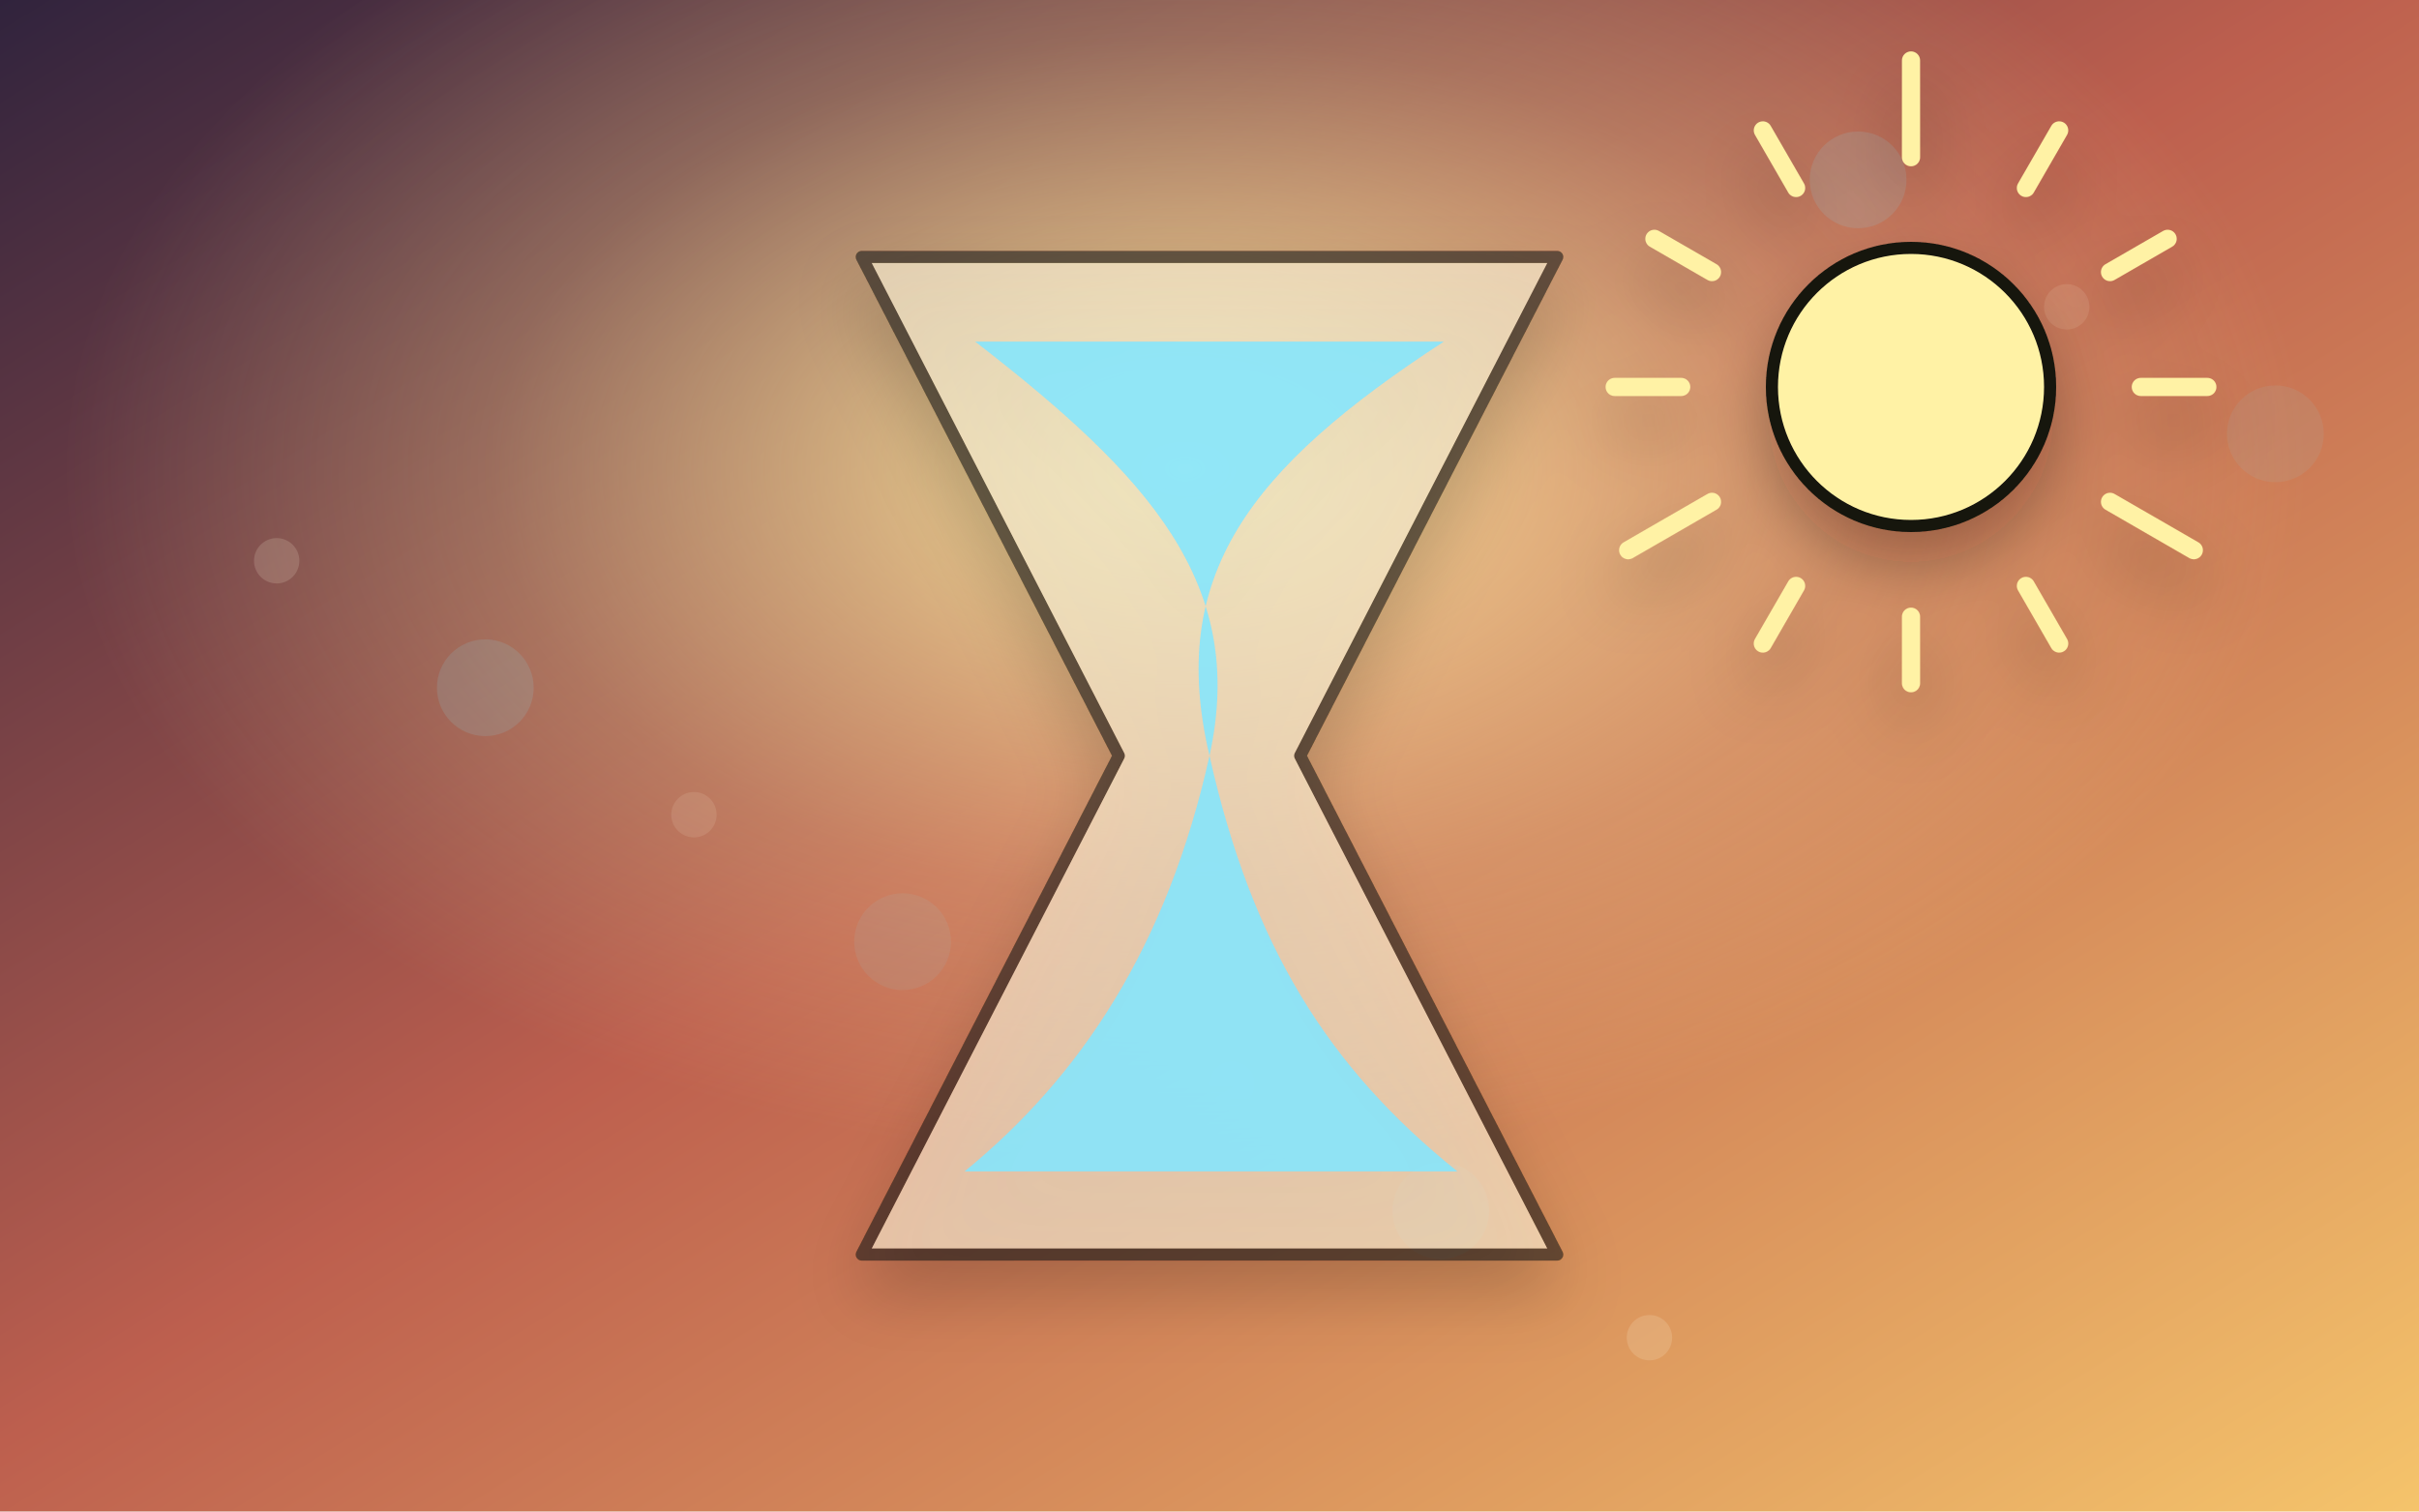
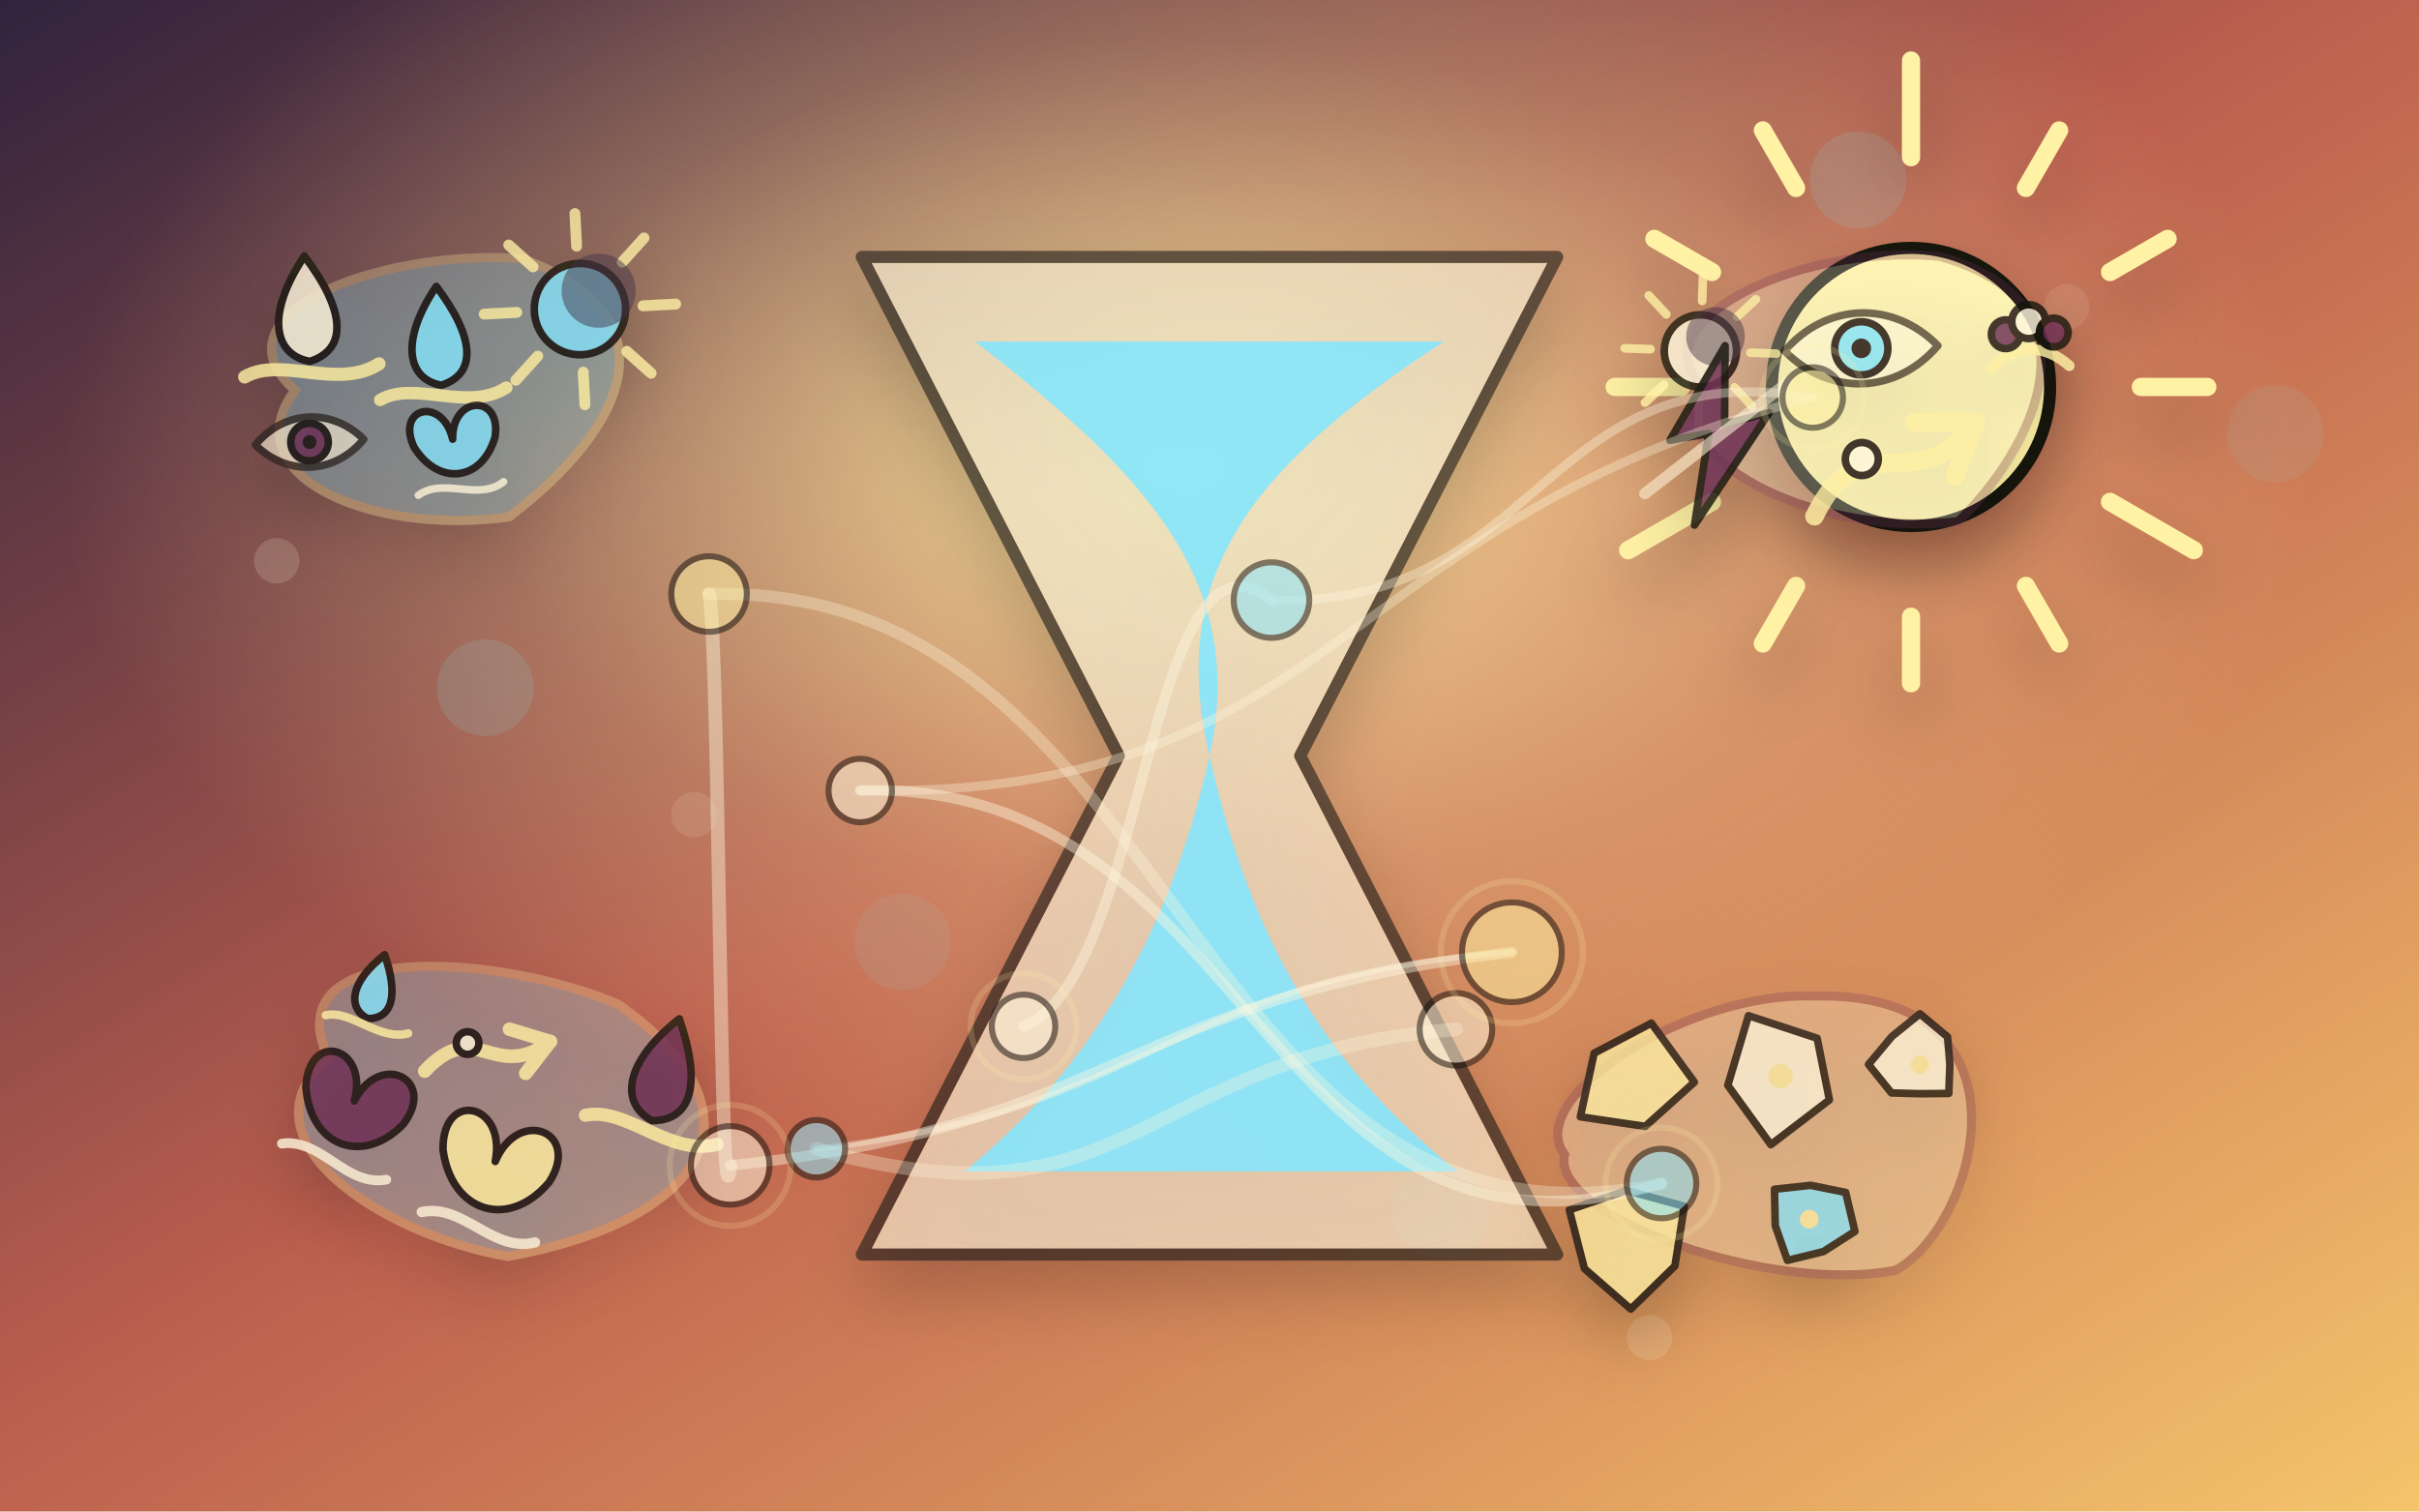
<svg xmlns="http://www.w3.org/2000/svg" width="1600" height="1000" viewBox="0 0 1600 1000" role="img" aria-labelledby="title desc">
  <defs>
    <linearGradient id="posterBg" x1="0" y1="0" x2="1" y2="1">
      <stop offset="0%" stop-color="#30233d" />
      <stop offset="48%" stop-color="#bd5f4e" />
      <stop offset="100%" stop-color="#f5c46b" />
    </linearGradient>
    <radialGradient id="warmGlow" cx="49%" cy="31%" r="46%">
      <stop offset="0%" stop-color="#fff2a5" stop-opacity=".88" />
      <stop offset="62%" stop-color="#fff2a5" stop-opacity=".24" />
      <stop offset="100%" stop-color="#fff2a5" stop-opacity="0" />
    </radialGradient>
    <filter id="posterShadow" x="-20%" y="-20%" width="140%" height="150%">
      <feDropShadow dx="0" dy="22" stdDeviation="22" flood-color="#140d08" flood-opacity=".32" />
    </filter>
    <filter id="hardInk" x="-20%" y="-20%" width="140%" height="150%">
      <feDropShadow dx="6" dy="8" stdDeviation="0" flood-color="#12100c" flood-opacity=".34" />
    </filter>
    <style>
      .ink { stroke: #16120d; stroke-width: 8; stroke-linecap: round; stroke-linejoin: round; }
      .thin { stroke: #16120d; stroke-width: 5; stroke-linecap: round; stroke-linejoin: round; }
    </style>
  </defs>
  <rect width="1600" height="1000" fill="url(#posterBg)" />
  <rect width="1600" height="1000" fill="url(#warmGlow)" />
  <circle cx="597" cy="623" r="32" fill="#84e5ff" opacity="0.08" />
  <circle cx="459" cy="539" r="15" fill="#fff8df" opacity="0.11" />
  <circle cx="321" cy="455" r="32" fill="#84e5ff" opacity="0.13" />
  <circle cx="183" cy="371" r="15" fill="#fff8df" opacity="0.16" />
  <circle cx="1505" cy="287" r="32" fill="#84e5ff" opacity="0.08" />
  <circle cx="1367" cy="203" r="15" fill="#fff8df" opacity="0.11" />
  <circle cx="1229" cy="119" r="32" fill="#84e5ff" opacity="0.13" />
  <circle cx="1091" cy="885" r="15" fill="#fff8df" opacity="0.16" />
  <circle cx="953" cy="801" r="32" fill="#84e5ff" opacity="0.08" />
  <circle cx="815" cy="717" r="15" fill="#fff8df" opacity="0.11" />
  <g filter="url(#posterShadow)">
    <g id="poster-time-hourglass">
      <path d="M570 170 L1030 170 L860 500 L1030 830 L570 830 L740 500Z" fill="#fff8df" opacity=".58" class="ink" />
      <path d="M645 226 C760 315 825 386 800 500 C772 626 715 712 638 775 L964 775 C878 706 828 625 800 500 C772 381 826 310 955 226Z" fill="#84e5ff" opacity=".86" />
      <circle cx="1264" cy="256" r="92" fill="#fff2a5" class="ink" />
      <path d="M1264 104 L1264 40" stroke="#fff2a5" stroke-width="12" stroke-linecap="round" transform="rotate(0 1264 256)" />
      <path d="M1264 104 L1264 60" stroke="#fff2a5" stroke-width="12" stroke-linecap="round" transform="rotate(30 1264 256)" />
      <path d="M1264 104 L1264 60" stroke="#fff2a5" stroke-width="12" stroke-linecap="round" transform="rotate(60 1264 256)" />
      <path d="M1264 104 L1264 60" stroke="#fff2a5" stroke-width="12" stroke-linecap="round" transform="rotate(90 1264 256)" />
      <path d="M1264 104 L1264 40" stroke="#fff2a5" stroke-width="12" stroke-linecap="round" transform="rotate(120 1264 256)" />
      <path d="M1264 104 L1264 60" stroke="#fff2a5" stroke-width="12" stroke-linecap="round" transform="rotate(150 1264 256)" />
      <path d="M1264 104 L1264 60" stroke="#fff2a5" stroke-width="12" stroke-linecap="round" transform="rotate(180 1264 256)" />
      <path d="M1264 104 L1264 60" stroke="#fff2a5" stroke-width="12" stroke-linecap="round" transform="rotate(210 1264 256)" />
      <path d="M1264 104 L1264 40" stroke="#fff2a5" stroke-width="12" stroke-linecap="round" transform="rotate(240 1264 256)" />
      <path d="M1264 104 L1264 60" stroke="#fff2a5" stroke-width="12" stroke-linecap="round" transform="rotate(270 1264 256)" />
      <path d="M1264 104 L1264 60" stroke="#fff2a5" stroke-width="12" stroke-linecap="round" transform="rotate(300 1264 256)" />
      <path d="M1264 104 L1264 60" stroke="#fff2a5" stroke-width="12" stroke-linecap="round" transform="rotate(330 1264 256)" />
    </g>
  </g>
+   <g id="semantic-layer-icons" filter="url(#posterShadow)">
+     <g transform="rotate(-3.0 295.0 253.0)" opacity=".92">
+       <path d="M195.0 253.0 C140.0 199.0 258.0 162.0 350.0 174.0 C450.0 217.0 413.0 289.0 332.0 344.0 C240.0 352.0 150.0 307.0 195.0 253.0Z" fill="#84e5ff" opacity=".28" stroke="#fff2a5" stroke-width="6" />
+       <g opacity=".86">
+         <path d="M205.8 164.7 C177.7 202.2 182.4 229.0 205.8 234.4 C231.3 227.7 231.3 202.2 205.8 164.7Z" fill="#fff8df" class="thin" />
+         <path d="M162.2 242.4 C187.0 229.7 223.2 254.5 251.4 238.4" fill="none" stroke="#fff2a5" stroke-width="8.7" stroke-linecap="round" />
+       </g>
+       <g opacity=".86">
+         <path d="M291.9 189.2 C265.4 224.5 269.8 249.7 291.9 254.7 C315.8 248.4 315.8 224.5 291.9 189.2Z" fill="#84e5ff" class="thin" />
+         <path d="M250.9 262.3 C274.3 250.3 308.3 273.6 334.7 258.5" fill="none" stroke="#fff2a5" stroke-width="8.2" stroke-linecap="round" />
+       </g>
+       <g opacity=".84">
+         <path d="M427.8 209.2 L449.4 209.2" stroke="#fff2a5" stroke-width="7.2" stroke-linecap="round" />
+         <path d="M415.5 238.8 L430.8 254.0" stroke="#fff2a5" stroke-width="7.2" stroke-linecap="round" />
+         <path d="M386.0 251.0 L386.0 272.6" stroke="#fff2a5" stroke-width="7.2" stroke-linecap="round" />
+         <path d="M356.5 238.8 L341.2 254.0" stroke="#fff2a5" stroke-width="7.2" stroke-linecap="round" />
+         <path d="M344.2 209.2 L322.6 209.2" stroke="#fff2a5" stroke-width="7.2" stroke-linecap="round" />
+         <path d="M356.5 179.7 L341.2 164.4" stroke="#fff2a5" stroke-width="7.2" stroke-linecap="round" />
+         <path d="M386.0 167.5 L386.0 145.9" stroke="#fff2a5" stroke-width="7.2" stroke-linecap="round" />
+         <path d="M415.5 179.7 L430.8 164.4" stroke="#fff2a5" stroke-width="7.2" stroke-linecap="round" />
+         <circle cx="386.0" cy="209.2" r="30.2" fill="#84e5ff" class="thin" />
+         <circle cx="399.0" cy="197.7" r="24.5" fill="#30233d" opacity=".5" />
+       </g>
+       <g opacity=".84">
+         <path d="M166.9 287.7 C187.2 265.6 218.4 265.6 238.7 287.7 C218.4 309.8 187.2 309.8 166.9 287.7Z" fill="#fff8df" opacity=".74" class="thin" />
+         <circle cx="202.8" cy="287.7" r="12.4" fill="#6b2f56" class="thin" />
+         <circle cx="202.8" cy="287.7" r="4.6" fill="#16120d" />
+       </g>
+       <g transform="rotate(-4 298.9 297.7)" opacity=".84">
+         <path d="M271.9 292.7 C262.9 264.7 294.9 261.7 297.9 290.7 C300.9 261.7 333.9 264.7 325.9 292.7 C313.9 320.7 284.9 320.7 271.9 292.7Z" fill="#84e5ff" class="thin" />
+         <path d="M270.9 324.7 C288.9 314.7 309.9 333.7 327.9 322.7" fill="none" stroke="#fff8df" stroke-width="5.0" stroke-linecap="round" />
+       </g>
+     </g>
+     <g transform="rotate(-2.0 1239.0 253.0)" opacity=".92">
+       <path d="M1128.0 253.0 C1082.0 212.0 1186.0 159.0 1285.0 171.0 C1396.0 205.0 1343.0 301.0 1292.0 347.0 C1193.0 355.0 1092.0 294.0 1128.0 253.0Z" fill="#fff8df" opacity=".28" stroke="#6b2f56" stroke-width="6" />
+       <g opacity=".84">
+         <path d="M1158.5 230.5 L1175.6 231.7" stroke="#fff2a5" stroke-width="5.7" stroke-linecap="round" />
+         <path d="M1147.2 253.1 L1158.4 266.0" stroke="#fff2a5" stroke-width="5.7" stroke-linecap="round" />
+         <path d="M1123.2 261.1 L1122.0 278.2" stroke="#fff2a5" stroke-width="5.7" stroke-linecap="round" />
+         <path d="M1100.6 249.8 L1087.7 261.1" stroke="#fff2a5" stroke-width="5.7" stroke-linecap="round" />
+         <path d="M1092.5 225.9 L1075.5 224.7" stroke="#fff2a5" stroke-width="5.7" stroke-linecap="round" />
+         <path d="M1103.8 203.2 L1092.6 190.3" stroke="#fff2a5" stroke-width="5.7" stroke-linecap="round" />
+         <path d="M1127.8 195.2 L1129.0 178.1" stroke="#fff2a5" stroke-width="5.7" stroke-linecap="round" />
+         <path d="M1150.5 206.5 L1163.4 195.3" stroke="#fff2a5" stroke-width="5.7" stroke-linecap="round" />
+         <circle cx="1125.5" cy="228.2" r="23.9" fill="#fff8df" class="thin" />
+         <circle cx="1135.8" cy="219.0" r="19.4" fill="#30233d" opacity=".5" />
+       </g>
+       <g opacity=".84">
+         <path d="M1181.2 230.2 C1209.8 199.0 1254.0 199.0 1282.6 230.2 C1254.0 261.4 1209.8 261.4 1181.2 230.2Z" fill="#fff8df" opacity=".74" class="thin" />
+         <circle cx="1231.9" cy="230.2" r="17.6" fill="#84e5ff" class="thin" />
+         <circle cx="1231.9" cy="230.2" r="6.5" fill="#16120d" />
+       </g>
+       <g opacity=".86">
+         <path d="M1317.4 246.5 C1333.7 231.0 1352.7 231.0 1369.0 246.5" fill="none" stroke="#fff2a5" stroke-width="7.0" stroke-linecap="round" />
+         <circle cx="1327.7" cy="224.2" r="9.5" fill="#6b2f56" class="thin" />
+         <circle cx="1343.2" cy="216.4" r="11.2" fill="#fff8df" class="thin" />
+         <circle cx="1359.5" cy="224.2" r="9.5" fill="#6b2f56" class="thin" />
+       </g>
+       <g transform="rotate(-2 1134.5 284.1)" opacity=".88">
+         <path d="M1144.0 225.6 L1103.2 285.5 L1129.1 282.8 L1115.5 342.6 L1169.9 271.9 L1140.0 277.3Z" fill="#6b2f56" class="thin" />
+         <path d="M1084.2 319.5 L1183.5 252.8" stroke="#fff8df" stroke-width="7.5" stroke-linecap="round" opacity=".62" />
+       </g>
+       <g opacity=".86">
+         <path d="M1197.1 340.1 C1231.1 276.2 1263.7 334.7 1305.9 281.6" fill="none" stroke="#fff2a5" stroke-width="12.2" stroke-linecap="round" />
+         <path d="M1305.9 281.6 L1265.1 280.3 M1305.9 281.6 L1290.9 317.0" fill="none" stroke="#fff2a5" stroke-width="12.2" stroke-linecap="round" />
+         <circle cx="1229.7" cy="303.4" r="10.9" fill="#fff8df" class="thin" />
+       </g>
+     </g>
+     <g transform="rotate(15.0 333.0 731.0)" opacity=".92">
+       <path d="M213.0 731.0 C157.0 664.0 304.0 635.0 389.0 647.0 C509.0 691.0 480.0 771.0 362.0 827.0 C277.0 835.0 167.0 798.0 213.0 731.0Z" fill="#84e5ff" opacity=".28" stroke="#fff2a5" stroke-width="6" />
+       <g opacity=".86">
+         <path d="M231.4 655.4 C213.7 678.9 216.7 695.7 231.4 699.1 C247.3 694.9 247.3 678.9 231.4 655.4Z" fill="#84e5ff" class="thin" />
+         <path d="M204.1 704.1 C219.6 696.1 242.3 711.7 259.9 701.6" fill="none" stroke="#fff2a5" stroke-width="5.5" stroke-linecap="round" />
+       </g>
+       <g opacity=".86">
+         <path d="M276.9 722.9 C300.4 678.8 323.0 719.2 352.1 682.5" fill="none" stroke="#fff2a5" stroke-width="9.0" stroke-linecap="round" />
+         <path d="M352.1 682.5 L323.9 681.6 M352.1 682.5 L341.8 707.0" fill="none" stroke="#fff2a5" stroke-width="9.0" stroke-linecap="round" />
+         <circle cx="299.5" cy="697.6" r="7.5" fill="#fff8df" class="thin" />
+       </g>
+       <g opacity=".86">
+         <path d="M430.6 645.9 C402.5 683.4 407.2 710.2 430.6 715.6 C456.1 708.9 456.1 683.4 430.6 645.9Z" fill="#6b2f56" class="thin" />
+         <path d="M387.1 723.6 C411.8 710.9 448.0 735.7 476.2 719.6" fill="none" stroke="#fff2a5" stroke-width="8.7" stroke-linecap="round" />
+       </g>
+       <g transform="rotate(6 237.4 763.1)" opacity=".84">
+         <path d="M202.8 756.7 C191.3 720.8 232.2 717.0 236.1 754.1 C239.9 717.0 282.2 720.8 271.9 756.7 C256.6 792.5 219.4 792.5 202.8 756.7Z" fill="#6b2f56" class="thin" />
+         <path d="M201.5 797.6 C224.6 784.8 251.4 809.2 274.5 795.1" fill="none" stroke="#fff8df" stroke-width="6.4" stroke-linecap="round" />
+       </g>
+       <g transform="rotate(2 338.5 778.1)" opacity=".84">
+         <path d="M301.8 771.3 C289.5 733.2 333.0 729.1 337.1 768.6 C341.2 729.1 386.1 733.2 375.2 771.3 C358.9 809.4 319.4 809.4 301.8 771.3Z" fill="#fff2a5" class="thin" />
+         <path d="M300.4 814.8 C324.9 801.2 353.4 827.0 377.9 812.1" fill="none" stroke="#fff8df" stroke-width="6.8" stroke-linecap="round" />
+       </g>
+     </g>
+     <g transform="rotate(-6.0 1185.0 748.0)" opacity=".92">
+       <path d="M1034.0 748.0 C1010.0 708.0 1126.0 649.0 1209.0 661.0 C1360.0 673.0 1301.0 823.0 1244.0 847.0 C1161.0 855.0 1020.0 788.0 1034.0 748.0Z" fill="#fff8df" opacity=".28" stroke="#6b2f56" stroke-width="6" />
+       <g opacity=".78">
+         <polygon points="1124.4,709.4 1089.0,735.1 1047.0,724.3 1060.5,683.4 1100.2,667.6" fill="#fff2a5" class="thin" />
+         <circle cx="1083.0" cy="704.4" r="8.1" fill="#fff2a5" />
+       </g>
+       <g opacity=".78">
+         <polygon points="1212.0,730.4 1170.4,755.8 1146.2,713.8 1164.6,669.4 1208.2,689.0" fill="#fff8df" class="thin" />
+         <circle cx="1181.5" cy="711.4" r="8.1" fill="#fff2a5" />
+       </g>
+       <g opacity=".78">
+         <polygon points="1293.7,715.4 1291.0,734.4 1272.0,732.6 1253.3,730.1 1240.2,709.8 1257.5,693.0 1277.5,680.0 1294.1,697.1" fill="#fff8df" class="thin" />
+         <circle cx="1274.0" cy="713.4" r="6.0" fill="#fff2a5" />
+       </g>
+       <g opacity=".78">
+         <polygon points="1098.9,829.0 1066.9,854.3 1039.2,824.5 1033.3,784.8 1072.3,776.0 1109.2,790.4" fill="#fff2a5" class="thin" />
+         <circle cx="1070.0" cy="809.5" r="8.3" fill="#fff2a5" />
+       </g>
+       <g opacity=".78">
+         <polygon points="1219.7,818.7 1197.5,829.8 1173.3,833.1 1167.7,809.4 1169.7,785.4 1193.7,785.3 1216.3,792.4" fill="#84e5ff" class="thin" />
+         <circle cx="1190.5" cy="807.5" r="6.2" fill="#fff2a5" />
+       </g>
+     </g>
+   </g>
+   <g id="root-constellation">
+     <path d="M963.0 681.0 C751.5 698.0 751.5 819.0 540.0 760.0" fill="none" stroke="#fff8df" stroke-width="9" stroke-linecap="round" opacity="0.30" />
+     <path d="M540.0 760.0 C770.0 734.0 770.0 647.0 1000.0 630.0" fill="none" stroke="#fff8df" stroke-width="4" stroke-linecap="round" opacity="0.37" />
+     <path d="M1000.0 630.0 C741.5 660.0 741.5 745.0 483.0 771.0" fill="none" stroke="#fff8df" stroke-width="7" stroke-linecap="round" opacity="0.42" />
+     <path d="M483.0 771.0 C476.0 836.0 476.0 423.0 469.0 393.0" fill="none" stroke="#fff8df" stroke-width="9" stroke-linecap="round" opacity="0.43" />
+     <path d="M469.0 393.0 C784.0 385.0 784.0 848.0 1099.0 783.0" fill="none" stroke="#fff8df" stroke-width="8" stroke-linecap="round" opacity="0.31" />
+     <path d="M1099.0 783.0 C834.0 862.0 834.0 515.0 569.0 523.0" fill="none" stroke="#fff8df" stroke-width="7" stroke-linecap="round" opacity="0.43" />
+     <path d="M569.0 523.0 C884.0 529.0 884.0 342.0 1199.0 263.0" fill="none" stroke="#fff8df" stroke-width="6" stroke-linecap="round" opacity="0.33" />
+     <path d="M1199.0 263.0 C1020.0 232.0 1020.0 403.0 841.0 397.0" fill="none" stroke="#fff8df" stroke-width="6" stroke-linecap="round" opacity="0.37" />
+     <path d="M841.0 397.0 C759.0 331.0 759.0 648.0 677.0 679.0" fill="none" stroke="#fff8df" stroke-width="7" stroke-linecap="round" opacity="0.41" />
+     <circle cx="963.0" cy="681.0" r="24" fill="#fff8df" opacity=".52" stroke="#16120d" stroke-width="4" />
+     <circle cx="540.0" cy="760.0" r="19" fill="#84e5ff" opacity=".52" stroke="#16120d" stroke-width="4" />
+     <circle cx="1000.0" cy="630.0" r="33" fill="#fff2a5" opacity=".52" stroke="#16120d" stroke-width="4" />
+     <circle cx="1000.0" cy="630.0" r="47" fill="none" stroke="#fff2a5" stroke-width="4" opacity=".18" />
+     <circle cx="483.0" cy="771.0" r="26" fill="#fff8df" opacity=".52" stroke="#16120d" stroke-width="4" />
+     <circle cx="483.0" cy="771.0" r="40" fill="none" stroke="#fff2a5" stroke-width="4" opacity=".18" />
+     <circle cx="469.0" cy="393.0" r="25" fill="#fff2a5" opacity=".52" stroke="#16120d" stroke-width="4" />
+     <circle cx="1099.0" cy="783.0" r="23" fill="#84e5ff" opacity=".52" stroke="#16120d" stroke-width="4" />
+     <circle cx="1099.0" cy="783.0" r="37" fill="none" stroke="#fff2a5" stroke-width="4" opacity=".18" />
+     <circle cx="569.0" cy="523.0" r="21" fill="#fff8df" opacity=".52" stroke="#16120d" stroke-width="4" />
+     <circle cx="1199.0" cy="263.0" r="20" fill="#fff2a5" opacity=".52" stroke="#16120d" stroke-width="4" />
+     <circle cx="1199.0" cy="263.0" r="34" fill="none" stroke="#fff2a5" stroke-width="4" opacity=".18" />
+     <circle cx="841.0" cy="397.0" r="25" fill="#84e5ff" opacity=".52" stroke="#16120d" stroke-width="4" />
+     <circle cx="677.0" cy="679.0" r="21" fill="#fff8df" opacity=".52" stroke="#16120d" stroke-width="4" />
+     <circle cx="677.0" cy="679.0" r="35" fill="none" stroke="#fff2a5" stroke-width="4" opacity=".18" />
+   </g>
</svg>
